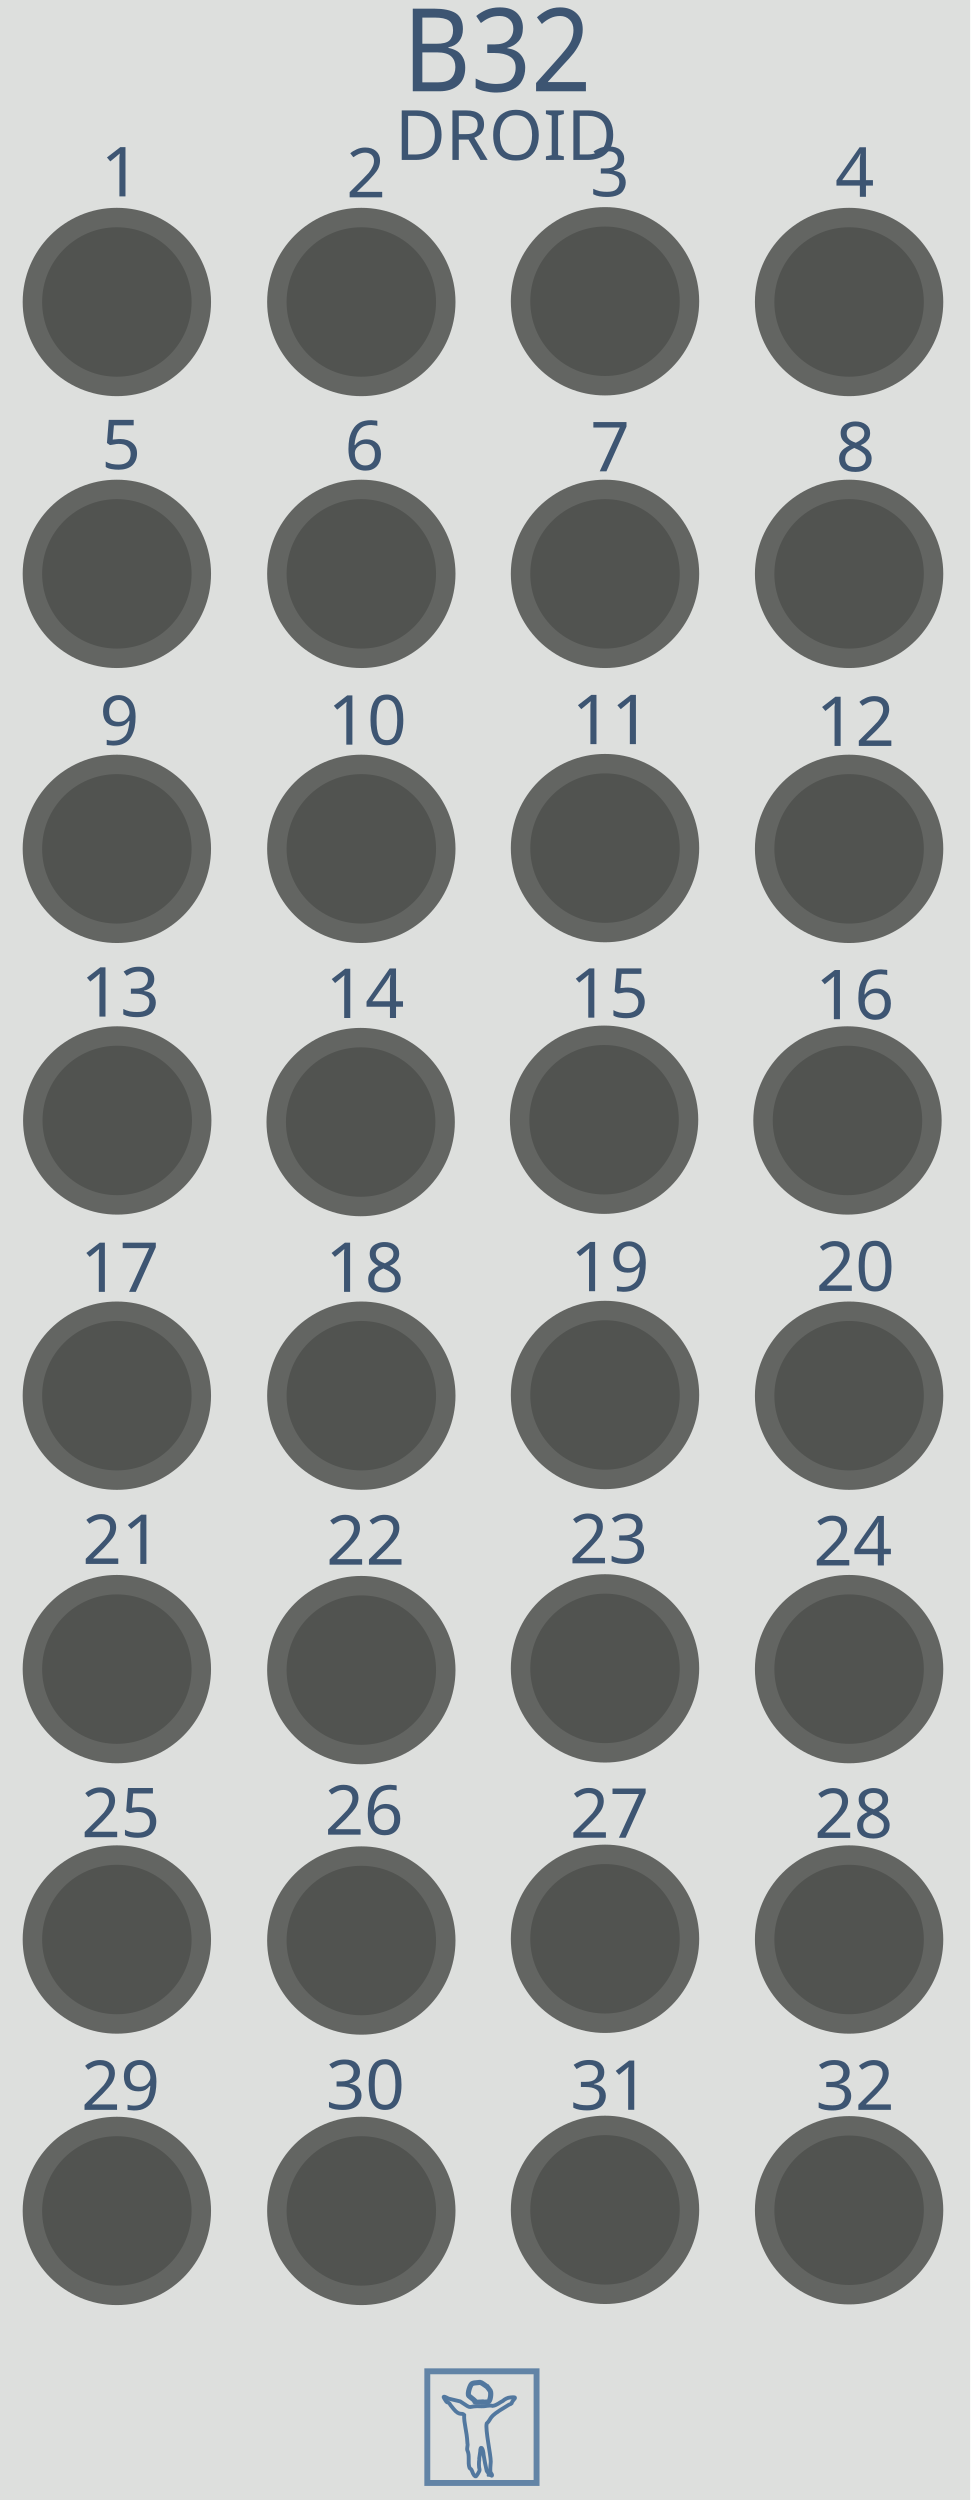
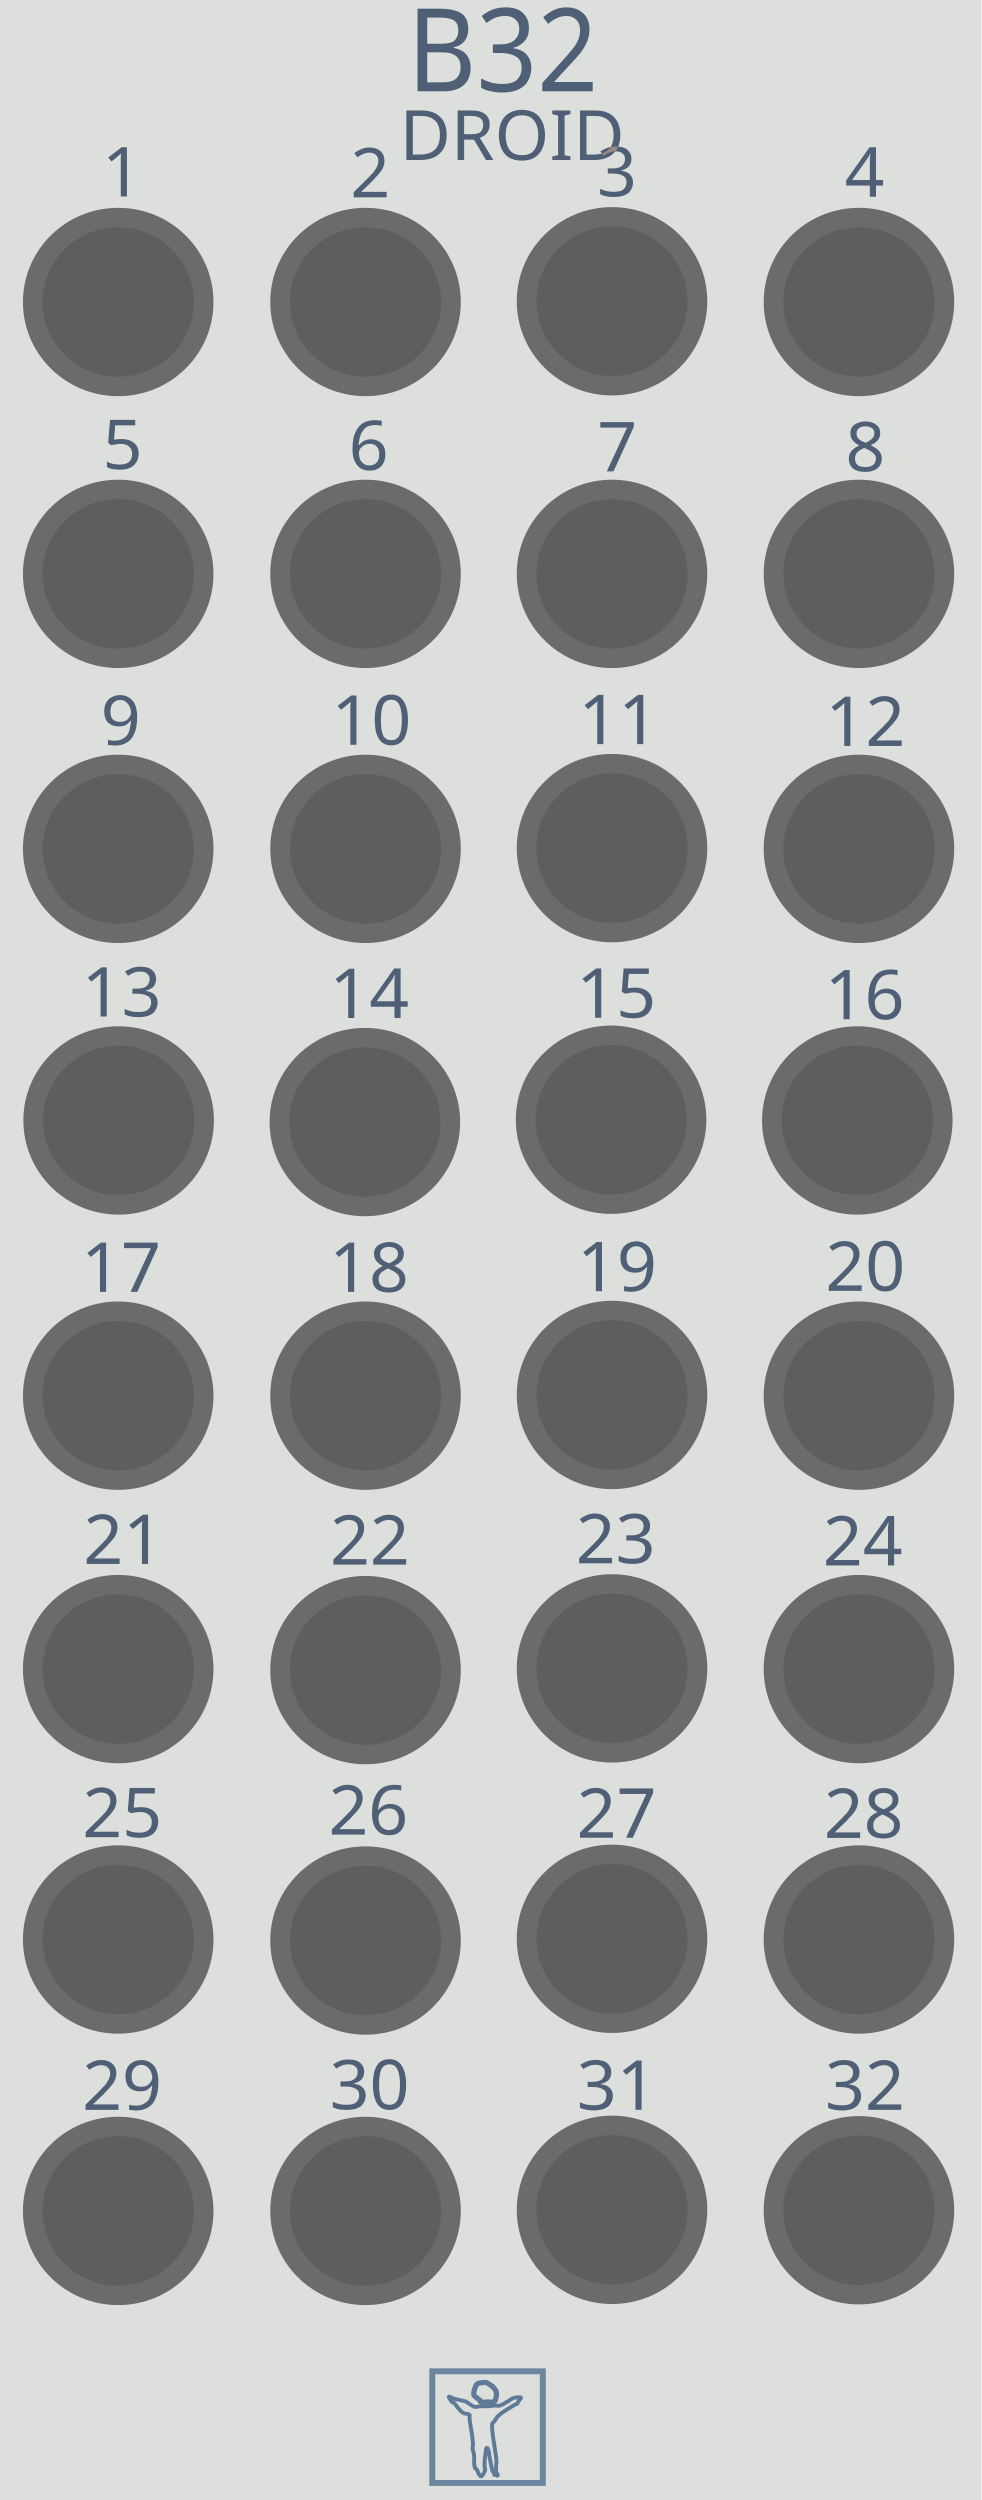
- <svg xmlns="http://www.w3.org/2000/svg" width="49.853mm" height="128.47mm" viewBox="0 0 49.853 128.47" version="1.1" id="svg8">
-   <defs id="defs2" />
-   <g id="layer2" style="display:inline;mix-blend-mode:exclusion" transform="translate(-60.07715,-35.13326)">
-     <g id="g3290" transform="translate(48.28731,-1.466989)">
-       <rect style="fill:#222022;fill-opacity:1;stroke:#333333;stroke-width:0;stroke-linecap:round;stroke-miterlimit:4;stroke-dasharray:none" id="rect833" width="49.853" height="128.47" x="11.79" y="-165.07" transform="scale(1,-1)" />
-       <circle style="fill:#aeacaf;fill-opacity:1;stroke:#9c9a9d;stroke-width:0.999;stroke-linecap:round;stroke-miterlimit:4;stroke-dasharray:none;stroke-opacity:1" id="path849" cx="17.795" cy="52.119" r="4.34" />
-       <circle style="fill:#aeacaf;fill-opacity:1;stroke:#9c9a9d;stroke-width:0.999;stroke-linecap:round;stroke-miterlimit:4;stroke-dasharray:none;stroke-opacity:1" id="path849-5" cx="30.357" cy="52.119" r="4.34" />
-       <circle style="fill:#aeacaf;fill-opacity:1;stroke:#9c9a9d;stroke-width:0.999;stroke-linecap:round;stroke-miterlimit:4;stroke-dasharray:none;stroke-opacity:1" id="path849-4" cx="42.88" cy="52.082" r="4.34" />
-       <circle style="fill:#aeacaf;fill-opacity:1;stroke:#9c9a9d;stroke-width:0.999;stroke-linecap:round;stroke-miterlimit:4;stroke-dasharray:none;stroke-opacity:1" id="path849-2" cx="55.423" cy="52.119" r="4.34" />
-       <circle style="fill:#aeacaf;fill-opacity:1;stroke:#9c9a9d;stroke-width:0.999;stroke-linecap:round;stroke-miterlimit:4;stroke-dasharray:none;stroke-opacity:1" id="path849-51" cx="17.795" cy="66.09" r="4.34" />
-       <circle style="fill:#aeacaf;fill-opacity:1;stroke:#9c9a9d;stroke-width:0.999;stroke-linecap:round;stroke-miterlimit:4;stroke-dasharray:none;stroke-opacity:1" id="path849-5-3" cx="30.357" cy="66.09" r="4.34" />
-       <circle style="fill:#aeacaf;fill-opacity:1;stroke:#9c9a9d;stroke-width:0.999;stroke-linecap:round;stroke-miterlimit:4;stroke-dasharray:none;stroke-opacity:1" id="path849-4-9" cx="42.88" cy="66.09" r="4.34" />
-       <circle style="fill:#aeacaf;fill-opacity:1;stroke:#9c9a9d;stroke-width:0.999;stroke-linecap:round;stroke-miterlimit:4;stroke-dasharray:none;stroke-opacity:1" id="path849-2-7" cx="55.423" cy="66.09" r="4.34" />
-       <circle style="fill:#aeacaf;fill-opacity:1;stroke:#9c9a9d;stroke-width:0.999;stroke-linecap:round;stroke-miterlimit:4;stroke-dasharray:none;stroke-opacity:1" id="path849-1" cx="17.795" cy="80.221" r="4.34" />
-       <circle style="fill:#aeacaf;fill-opacity:1;stroke:#9c9a9d;stroke-width:0.999;stroke-linecap:round;stroke-miterlimit:4;stroke-dasharray:none;stroke-opacity:1" id="path849-5-5" cx="30.357" cy="80.221" r="4.34" />
-       <circle style="fill:#aeacaf;fill-opacity:1;stroke:#9c9a9d;stroke-width:0.999;stroke-linecap:round;stroke-miterlimit:4;stroke-dasharray:none;stroke-opacity:1" id="path849-4-5" cx="42.88" cy="80.183" r="4.34" />
-       <circle style="fill:#aeacaf;fill-opacity:1;stroke:#9c9a9d;stroke-width:0.999;stroke-linecap:round;stroke-miterlimit:4;stroke-dasharray:none;stroke-opacity:1" id="path849-2-8" cx="55.423" cy="80.221" r="4.34" />
-       <circle style="fill:#aeacaf;fill-opacity:1;stroke:#9c9a9d;stroke-width:0.999;stroke-linecap:round;stroke-miterlimit:4;stroke-dasharray:none;stroke-opacity:1" id="path849-51-5" cx="17.815" cy="94.178" r="4.34" />
-       <circle style="fill:#aeacaf;fill-opacity:1;stroke:#9c9a9d;stroke-width:0.999;stroke-linecap:round;stroke-miterlimit:4;stroke-dasharray:none;stroke-opacity:1" id="path849-5-3-6" cx="30.324" cy="94.261" r="4.34" />
-       <circle style="fill:#aeacaf;fill-opacity:1;stroke:#9c9a9d;stroke-width:0.999;stroke-linecap:round;stroke-miterlimit:4;stroke-dasharray:none;stroke-opacity:1" id="path849-4-9-7" cx="42.832" cy="94.141" r="4.34" />
-       <circle style="fill:#aeacaf;fill-opacity:1;stroke:#9c9a9d;stroke-width:0.999;stroke-linecap:round;stroke-miterlimit:4;stroke-dasharray:none;stroke-opacity:1" id="path849-2-7-9" cx="55.34" cy="94.178" r="4.34" />
-       <circle style="fill:#aeacaf;fill-opacity:1;stroke:#9c9a9d;stroke-width:0.999;stroke-linecap:round;stroke-miterlimit:4;stroke-dasharray:none;stroke-opacity:1" id="path849-56" cx="17.795" cy="108.322" r="4.34" />
-       <circle style="fill:#aeacaf;fill-opacity:1;stroke:#9c9a9d;stroke-width:0.999;stroke-linecap:round;stroke-miterlimit:4;stroke-dasharray:none;stroke-opacity:1" id="path849-5-32" cx="30.357" cy="108.322" r="4.34" />
-       <circle style="fill:#aeacaf;fill-opacity:1;stroke:#9c9a9d;stroke-width:0.999;stroke-linecap:round;stroke-miterlimit:4;stroke-dasharray:none;stroke-opacity:1" id="path849-4-6" cx="42.88" cy="108.285" r="4.34" />
-       <circle style="fill:#aeacaf;fill-opacity:1;stroke:#9c9a9d;stroke-width:0.999;stroke-linecap:round;stroke-miterlimit:4;stroke-dasharray:none;stroke-opacity:1" id="path849-2-89" cx="55.423" cy="108.322" r="4.34" />
-       <circle style="fill:#aeacaf;fill-opacity:1;stroke:#9c9a9d;stroke-width:0.999;stroke-linecap:round;stroke-miterlimit:4;stroke-dasharray:none;stroke-opacity:1" id="path849-51-1" cx="17.795" cy="122.373" r="4.34" />
-       <circle style="fill:#aeacaf;fill-opacity:1;stroke:#9c9a9d;stroke-width:0.999;stroke-linecap:round;stroke-miterlimit:4;stroke-dasharray:none;stroke-opacity:1" id="path849-5-3-4" cx="30.357" cy="122.424" r="4.34" />
-       <circle style="fill:#aeacaf;fill-opacity:1;stroke:#9c9a9d;stroke-width:0.999;stroke-linecap:round;stroke-miterlimit:4;stroke-dasharray:none;stroke-opacity:1" id="path849-4-9-8" cx="42.88" cy="122.335" r="4.34" />
-       <circle style="fill:#aeacaf;fill-opacity:1;stroke:#9c9a9d;stroke-width:0.999;stroke-linecap:round;stroke-miterlimit:4;stroke-dasharray:none;stroke-opacity:1" id="path849-2-7-8" cx="55.423" cy="122.373" r="4.34" />
-       <circle style="fill:#aeacaf;fill-opacity:1;stroke:#9c9a9d;stroke-width:0.999;stroke-linecap:round;stroke-miterlimit:4;stroke-dasharray:none;stroke-opacity:1" id="path849-1-7" cx="17.795" cy="136.268" r="4.34" />
-       <circle style="fill:#aeacaf;fill-opacity:1;stroke:#9c9a9d;stroke-width:0.999;stroke-linecap:round;stroke-miterlimit:4;stroke-dasharray:none;stroke-opacity:1" id="path849-5-5-1" cx="30.357" cy="136.32" r="4.34" />
-       <circle style="fill:#aeacaf;fill-opacity:1;stroke:#9c9a9d;stroke-width:0.999;stroke-linecap:round;stroke-miterlimit:4;stroke-dasharray:none;stroke-opacity:1" id="path849-4-5-9" cx="42.88" cy="136.231" r="4.34" />
-       <circle style="fill:#aeacaf;fill-opacity:1;stroke:#9c9a9d;stroke-width:0.999;stroke-linecap:round;stroke-miterlimit:4;stroke-dasharray:none;stroke-opacity:1" id="path849-2-8-3" cx="55.423" cy="136.268" r="4.34" />
-       <circle style="fill:#aeacaf;fill-opacity:1;stroke:#9c9a9d;stroke-width:0.999;stroke-linecap:round;stroke-miterlimit:4;stroke-dasharray:none;stroke-opacity:1" id="path849-51-5-1" cx="17.795" cy="150.215" r="4.34" />
-       <circle style="fill:#aeacaf;fill-opacity:1;stroke:#9c9a9d;stroke-width:0.999;stroke-linecap:round;stroke-miterlimit:4;stroke-dasharray:none;stroke-opacity:1" id="path849-5-3-6-1" cx="30.357" cy="150.215" r="4.34" />
-       <circle style="fill:#aeacaf;fill-opacity:1;stroke:#9c9a9d;stroke-width:0.999;stroke-linecap:round;stroke-miterlimit:4;stroke-dasharray:none;stroke-opacity:1" id="path849-4-9-7-4" cx="42.88" cy="150.16" r="4.34" />
-       <circle style="fill:#aeacaf;fill-opacity:1;stroke:#9c9a9d;stroke-width:0.999;stroke-linecap:round;stroke-miterlimit:4;stroke-dasharray:none;stroke-opacity:1" id="path849-2-7-9-9" cx="55.423" cy="150.181" r="4.34" />
-       <text xml:space="preserve" style="font-style:normal;font-variant:normal;font-weight:normal;font-stretch:normal;font-size:5.672px;line-height:1.25;font-family:sans-serif;-inkscape-font-specification:'sans-serif, Normal';font-variant-ligatures:normal;font-variant-caps:normal;font-variant-numeric:normal;font-variant-east-asian:normal;fill:#c2aa8d;fill-opacity:1;stroke:none;stroke-width:0.106" x="34.081" y="39.352" id="text1337" transform="scale(0.953013,1.049304)">
-         <tspan id="tspan1335" x="34.081" y="39.352" style="font-style:normal;font-variant:normal;font-weight:normal;font-stretch:normal;font-size:5.672px;font-family:'Realtime DEMO';-inkscape-font-specification:'Realtime DEMO';font-variant-ligatures:normal;font-variant-caps:normal;font-variant-numeric:normal;font-variant-east-asian:normal;fill:#c2aa8d;fill-opacity:1;stroke-width:0.106">B32</tspan>
+ <svg xmlns="http://www.w3.org/2000/svg" width="112.175mm" height="285.75mm" viewBox="0 0 112.175 285.75" version="1.1" id="svg7768">
+   <defs id="defs7762" />
+   <g id="layer1" transform="translate(-46.1104,-7.36041)">
+     <g id="g7760" transform="matrix(2.250095,0,0,2.224256,178.5644,-39.99891)" style="display:inline;mix-blend-mode:exclusion">
+       <rect style="display:inline;mix-blend-mode:exclusion;fill:#222022;fill-opacity:1;stroke:#333333;stroke-width:0;stroke-linecap:round;stroke-miterlimit:4;stroke-dasharray:none" id="rect833" width="49.853" height="128.47" x="-58.866" y="-149.762" transform="scale(1,-1)" />
+       <circle style="display:inline;mix-blend-mode:exclusion;fill:#aeacaf;fill-opacity:1;stroke:#9c9a9d;stroke-width:0.999;stroke-linecap:round;stroke-miterlimit:4;stroke-dasharray:none;stroke-opacity:1" id="path849" cx="-52.861" cy="36.811" r="4.34" />
+       <circle style="display:inline;mix-blend-mode:exclusion;fill:#aeacaf;fill-opacity:1;stroke:#9c9a9d;stroke-width:0.999;stroke-linecap:round;stroke-miterlimit:4;stroke-dasharray:none;stroke-opacity:1" id="path849-5" cx="-40.298" cy="36.811" r="4.34" />
+       <circle style="display:inline;mix-blend-mode:exclusion;fill:#aeacaf;fill-opacity:1;stroke:#9c9a9d;stroke-width:0.999;stroke-linecap:round;stroke-miterlimit:4;stroke-dasharray:none;stroke-opacity:1" id="path849-4" cx="-27.776" cy="36.774" r="4.34" />
+       <circle style="display:inline;mix-blend-mode:exclusion;fill:#aeacaf;fill-opacity:1;stroke:#9c9a9d;stroke-width:0.999;stroke-linecap:round;stroke-miterlimit:4;stroke-dasharray:none;stroke-opacity:1" id="path849-2" cx="-15.233" cy="36.811" r="4.34" />
+       <circle style="display:inline;mix-blend-mode:exclusion;fill:#aeacaf;fill-opacity:1;stroke:#9c9a9d;stroke-width:0.999;stroke-linecap:round;stroke-miterlimit:4;stroke-dasharray:none;stroke-opacity:1" id="path849-51" cx="-52.861" cy="50.782" r="4.34" />
+       <circle style="display:inline;mix-blend-mode:exclusion;fill:#aeacaf;fill-opacity:1;stroke:#9c9a9d;stroke-width:0.999;stroke-linecap:round;stroke-miterlimit:4;stroke-dasharray:none;stroke-opacity:1" id="path849-5-3" cx="-40.298" cy="50.782" r="4.34" />
+       <circle style="display:inline;mix-blend-mode:exclusion;fill:#aeacaf;fill-opacity:1;stroke:#9c9a9d;stroke-width:0.999;stroke-linecap:round;stroke-miterlimit:4;stroke-dasharray:none;stroke-opacity:1" id="path849-4-9" cx="-27.776" cy="50.782" r="4.34" />
+       <circle style="display:inline;mix-blend-mode:exclusion;fill:#aeacaf;fill-opacity:1;stroke:#9c9a9d;stroke-width:0.999;stroke-linecap:round;stroke-miterlimit:4;stroke-dasharray:none;stroke-opacity:1" id="path849-2-7" cx="-15.233" cy="50.782" r="4.34" />
+       <circle style="display:inline;mix-blend-mode:exclusion;fill:#aeacaf;fill-opacity:1;stroke:#9c9a9d;stroke-width:0.999;stroke-linecap:round;stroke-miterlimit:4;stroke-dasharray:none;stroke-opacity:1" id="path849-1" cx="-52.861" cy="64.913" r="4.34" />
+       <circle style="display:inline;mix-blend-mode:exclusion;fill:#aeacaf;fill-opacity:1;stroke:#9c9a9d;stroke-width:0.999;stroke-linecap:round;stroke-miterlimit:4;stroke-dasharray:none;stroke-opacity:1" id="path849-5-5" cx="-40.298" cy="64.913" r="4.34" />
+       <circle style="display:inline;mix-blend-mode:exclusion;fill:#aeacaf;fill-opacity:1;stroke:#9c9a9d;stroke-width:0.999;stroke-linecap:round;stroke-miterlimit:4;stroke-dasharray:none;stroke-opacity:1" id="path849-4-5" cx="-27.776" cy="64.875" r="4.34" />
+       <circle style="display:inline;mix-blend-mode:exclusion;fill:#aeacaf;fill-opacity:1;stroke:#9c9a9d;stroke-width:0.999;stroke-linecap:round;stroke-miterlimit:4;stroke-dasharray:none;stroke-opacity:1" id="path849-2-8" cx="-15.233" cy="64.913" r="4.34" />
+       <circle style="display:inline;mix-blend-mode:exclusion;fill:#aeacaf;fill-opacity:1;stroke:#9c9a9d;stroke-width:0.999;stroke-linecap:round;stroke-miterlimit:4;stroke-dasharray:none;stroke-opacity:1" id="path849-51-5" cx="-52.84" cy="78.87" r="4.34" />
+       <circle style="display:inline;mix-blend-mode:exclusion;fill:#aeacaf;fill-opacity:1;stroke:#9c9a9d;stroke-width:0.999;stroke-linecap:round;stroke-miterlimit:4;stroke-dasharray:none;stroke-opacity:1" id="path849-5-3-6" cx="-40.332" cy="78.953" r="4.34" />
+       <circle style="display:inline;mix-blend-mode:exclusion;fill:#aeacaf;fill-opacity:1;stroke:#9c9a9d;stroke-width:0.999;stroke-linecap:round;stroke-miterlimit:4;stroke-dasharray:none;stroke-opacity:1" id="path849-4-9-7" cx="-27.824" cy="78.833" r="4.34" />
+       <circle style="display:inline;mix-blend-mode:exclusion;fill:#aeacaf;fill-opacity:1;stroke:#9c9a9d;stroke-width:0.999;stroke-linecap:round;stroke-miterlimit:4;stroke-dasharray:none;stroke-opacity:1" id="path849-2-7-9" cx="-15.316" cy="78.87" r="4.34" />
+       <circle style="display:inline;mix-blend-mode:exclusion;fill:#aeacaf;fill-opacity:1;stroke:#9c9a9d;stroke-width:0.999;stroke-linecap:round;stroke-miterlimit:4;stroke-dasharray:none;stroke-opacity:1" id="path849-56" cx="-52.861" cy="93.014" r="4.34" />
+       <circle style="display:inline;mix-blend-mode:exclusion;fill:#aeacaf;fill-opacity:1;stroke:#9c9a9d;stroke-width:0.999;stroke-linecap:round;stroke-miterlimit:4;stroke-dasharray:none;stroke-opacity:1" id="path849-5-32" cx="-40.298" cy="93.014" r="4.34" />
+       <circle style="display:inline;mix-blend-mode:exclusion;fill:#aeacaf;fill-opacity:1;stroke:#9c9a9d;stroke-width:0.999;stroke-linecap:round;stroke-miterlimit:4;stroke-dasharray:none;stroke-opacity:1" id="path849-4-6" cx="-27.776" cy="92.976" r="4.34" />
+       <circle style="display:inline;mix-blend-mode:exclusion;fill:#aeacaf;fill-opacity:1;stroke:#9c9a9d;stroke-width:0.999;stroke-linecap:round;stroke-miterlimit:4;stroke-dasharray:none;stroke-opacity:1" id="path849-2-89" cx="-15.233" cy="93.014" r="4.34" />
+       <circle style="display:inline;mix-blend-mode:exclusion;fill:#aeacaf;fill-opacity:1;stroke:#9c9a9d;stroke-width:0.999;stroke-linecap:round;stroke-miterlimit:4;stroke-dasharray:none;stroke-opacity:1" id="path849-51-1" cx="-52.861" cy="107.064" r="4.34" />
+       <circle style="display:inline;mix-blend-mode:exclusion;fill:#aeacaf;fill-opacity:1;stroke:#9c9a9d;stroke-width:0.999;stroke-linecap:round;stroke-miterlimit:4;stroke-dasharray:none;stroke-opacity:1" id="path849-5-3-4" cx="-40.298" cy="107.116" r="4.34" />
+       <circle style="display:inline;mix-blend-mode:exclusion;fill:#aeacaf;fill-opacity:1;stroke:#9c9a9d;stroke-width:0.999;stroke-linecap:round;stroke-miterlimit:4;stroke-dasharray:none;stroke-opacity:1" id="path849-4-9-8" cx="-27.776" cy="107.027" r="4.34" />
+       <circle style="display:inline;mix-blend-mode:exclusion;fill:#aeacaf;fill-opacity:1;stroke:#9c9a9d;stroke-width:0.999;stroke-linecap:round;stroke-miterlimit:4;stroke-dasharray:none;stroke-opacity:1" id="path849-2-7-8" cx="-15.233" cy="107.064" r="4.34" />
+       <circle style="display:inline;mix-blend-mode:exclusion;fill:#aeacaf;fill-opacity:1;stroke:#9c9a9d;stroke-width:0.999;stroke-linecap:round;stroke-miterlimit:4;stroke-dasharray:none;stroke-opacity:1" id="path849-1-7" cx="-52.861" cy="120.96" r="4.34" />
+       <circle style="display:inline;mix-blend-mode:exclusion;fill:#aeacaf;fill-opacity:1;stroke:#9c9a9d;stroke-width:0.999;stroke-linecap:round;stroke-miterlimit:4;stroke-dasharray:none;stroke-opacity:1" id="path849-5-5-1" cx="-40.298" cy="121.012" r="4.34" />
+       <circle style="display:inline;mix-blend-mode:exclusion;fill:#aeacaf;fill-opacity:1;stroke:#9c9a9d;stroke-width:0.999;stroke-linecap:round;stroke-miterlimit:4;stroke-dasharray:none;stroke-opacity:1" id="path849-4-5-9" cx="-27.776" cy="120.923" r="4.34" />
+       <circle style="display:inline;mix-blend-mode:exclusion;fill:#aeacaf;fill-opacity:1;stroke:#9c9a9d;stroke-width:0.999;stroke-linecap:round;stroke-miterlimit:4;stroke-dasharray:none;stroke-opacity:1" id="path849-2-8-3" cx="-15.233" cy="120.96" r="4.34" />
+       <circle style="display:inline;mix-blend-mode:exclusion;fill:#aeacaf;fill-opacity:1;stroke:#9c9a9d;stroke-width:0.999;stroke-linecap:round;stroke-miterlimit:4;stroke-dasharray:none;stroke-opacity:1" id="path849-51-5-1" cx="-52.861" cy="134.907" r="4.34" />
+       <circle style="display:inline;mix-blend-mode:exclusion;fill:#aeacaf;fill-opacity:1;stroke:#9c9a9d;stroke-width:0.999;stroke-linecap:round;stroke-miterlimit:4;stroke-dasharray:none;stroke-opacity:1" id="path849-5-3-6-1" cx="-40.298" cy="134.907" r="4.34" />
+       <circle style="display:inline;mix-blend-mode:exclusion;fill:#aeacaf;fill-opacity:1;stroke:#9c9a9d;stroke-width:0.999;stroke-linecap:round;stroke-miterlimit:4;stroke-dasharray:none;stroke-opacity:1" id="path849-4-9-7-4" cx="-27.776" cy="134.852" r="4.34" />
+       <circle style="display:inline;mix-blend-mode:exclusion;fill:#aeacaf;fill-opacity:1;stroke:#9c9a9d;stroke-width:0.999;stroke-linecap:round;stroke-miterlimit:4;stroke-dasharray:none;stroke-opacity:1" id="path849-2-7-9-9" cx="-15.233" cy="134.872" r="4.34" />
+       <text xml:space="preserve" style="font-style:normal;font-variant:normal;font-weight:normal;font-stretch:normal;font-size:5.672px;line-height:1.25;font-family:sans-serif;-inkscape-font-specification:'sans-serif, Normal';font-variant-ligatures:normal;font-variant-caps:normal;font-variant-numeric:normal;font-variant-east-asian:normal;display:inline;mix-blend-mode:exclusion;fill:#c2aa8d;fill-opacity:1;stroke:none;stroke-width:0.106" x="-40.058" y="24.764" id="text1337" transform="scale(0.953013,1.049304)">
+         <tspan id="tspan1335" x="-40.058" y="24.764" style="font-style:normal;font-variant:normal;font-weight:normal;font-stretch:normal;font-size:5.672px;font-family:'Realtime DEMO';-inkscape-font-specification:'Realtime DEMO';font-variant-ligatures:normal;font-variant-caps:normal;font-variant-numeric:normal;font-variant-east-asian:normal;fill:#c2aa8d;fill-opacity:1;stroke-width:0.106">B32</tspan>
      </text>
-       <text xml:space="preserve" style="font-size:3.568px;line-height:1.25;font-family:'Realtime DEMO';-inkscape-font-specification:'Realtime DEMO';stroke-width:0.178" x="32.089" y="44.824" id="text880">
-         <tspan id="tspan878" x="32.089" y="44.824" style="font-size:3.568px;fill:#c2aa8d;stroke-width:0.178">DROID</tspan>
+       <text xml:space="preserve" style="font-size:3.568px;line-height:1.25;font-family:'Realtime DEMO';-inkscape-font-specification:'Realtime DEMO';display:inline;mix-blend-mode:exclusion;stroke-width:0.178" x="-38.567" y="29.515" id="text880">
+         <tspan id="tspan878" x="-38.567" y="29.515" style="font-size:3.568px;fill:#c2aa8d;stroke-width:0.178">DROID</tspan>
      </text>
-       <rect style="opacity:0.88;fill:none;fill-opacity:1;stroke:#ad8760;stroke-width:0.304;stroke-linecap:round;stroke-miterlimit:4;stroke-dasharray:none;stroke-opacity:1" id="rect996" width="5.615" height="5.74" x="33.748" y="158.456" />
-       <text xml:space="preserve" style="font-size:3.541px;line-height:1.25;font-family:'Realtime DEMO';-inkscape-font-specification:'Realtime DEMO';stroke-width:0.089" x="16.972" y="46.693" id="text1042">
-         <tspan id="tspan1040" x="16.972" y="46.693" style="fill:#c2aa8d;stroke-width:0.089">1</tspan>
+       <rect style="display:inline;opacity:0.88;mix-blend-mode:exclusion;fill:none;fill-opacity:1;stroke:#ad8760;stroke-width:0.304;stroke-linecap:round;stroke-miterlimit:4;stroke-dasharray:none;stroke-opacity:1" id="rect996-9" width="5.615" height="5.74" x="-36.908" y="143.148" />
+       <text xml:space="preserve" style="font-size:3.541px;line-height:1.25;font-family:'Realtime DEMO';-inkscape-font-specification:'Realtime DEMO';display:inline;mix-blend-mode:exclusion;stroke-width:0.089" x="-53.684" y="31.385" id="text1042">
+         <tspan id="tspan1040" x="-53.684" y="31.385" style="fill:#c2aa8d;stroke-width:0.089">1</tspan>
      </text>
-       <text xml:space="preserve" style="font-size:3.541px;line-height:1.25;font-family:'Realtime DEMO';-inkscape-font-specification:'Realtime DEMO';stroke-width:0.089" x="29.584" y="46.742" id="text1042-7">
-         <tspan id="tspan1040-8" x="29.584" y="46.742" style="fill:#c2aa8d;stroke-width:0.089">2</tspan>
+       <text xml:space="preserve" style="font-size:3.541px;line-height:1.25;font-family:'Realtime DEMO';-inkscape-font-specification:'Realtime DEMO';display:inline;mix-blend-mode:exclusion;stroke-width:0.089" x="-41.072" y="31.434" id="text1042-7">
+         <tspan id="tspan1040-8" x="-41.072" y="31.434" style="fill:#c2aa8d;stroke-width:0.089">2</tspan>
      </text>
-       <text xml:space="preserve" style="font-size:3.541px;line-height:1.25;font-family:'Realtime DEMO';-inkscape-font-specification:'Realtime DEMO';stroke-width:0.089" x="42.116" y="46.69" id="text1042-7-1">
-         <tspan id="tspan1040-8-5" x="42.116" y="46.69" style="fill:#c2aa8d;stroke-width:0.089">3</tspan>
+       <text xml:space="preserve" style="font-size:3.541px;line-height:1.25;font-family:'Realtime DEMO';-inkscape-font-specification:'Realtime DEMO';display:inline;mix-blend-mode:exclusion;stroke-width:0.089" x="-28.54" y="31.382" id="text1042-7-1">
+         <tspan id="tspan1040-8-5" x="-28.54" y="31.382" style="fill:#c2aa8d;stroke-width:0.089">3</tspan>
      </text>
-       <text xml:space="preserve" style="font-size:3.541px;line-height:1.25;font-family:'Realtime DEMO';-inkscape-font-specification:'Realtime DEMO';stroke-width:0.089" x="54.697" y="46.713" id="text1042-7-1-7">
-         <tspan id="tspan1040-8-5-4" x="54.697" y="46.713" style="fill:#c2aa8d;stroke-width:0.089">4</tspan>
+       <text xml:space="preserve" style="font-size:3.541px;line-height:1.25;font-family:'Realtime DEMO';-inkscape-font-specification:'Realtime DEMO';display:inline;mix-blend-mode:exclusion;stroke-width:0.089" x="-15.959" y="31.405" id="text1042-7-1-7">
+         <tspan id="tspan1040-8-5-4" x="-15.959" y="31.405" style="fill:#c2aa8d;stroke-width:0.089">4</tspan>
      </text>
-       <text xml:space="preserve" style="font-size:3.541px;line-height:1.25;font-family:'Realtime DEMO';-inkscape-font-specification:'Realtime DEMO';stroke-width:0.089" x="42.126" y="60.822" id="text1042-1">
-         <tspan id="tspan1040-52" x="42.126" y="60.822" style="fill:#c2aa8d;stroke-width:0.089">7</tspan>
+       <text xml:space="preserve" style="font-size:3.541px;line-height:1.25;font-family:'Realtime DEMO';-inkscape-font-specification:'Realtime DEMO';display:inline;mix-blend-mode:exclusion;stroke-width:0.089" x="-28.529" y="45.514" id="text1042-1">
+         <tspan id="tspan1040-52" x="-28.529" y="45.514" style="fill:#c2aa8d;stroke-width:0.089">7</tspan>
      </text>
-       <text xml:space="preserve" style="font-size:3.541px;line-height:1.25;font-family:'Realtime DEMO';-inkscape-font-specification:'Realtime DEMO';stroke-width:0.089" x="29.508" y="60.752" id="text1042-11">
-         <tspan id="tspan1040-0" x="29.508" y="60.752" style="fill:#c2aa8d;stroke-width:0.089">6</tspan>
+       <text xml:space="preserve" style="font-size:3.541px;line-height:1.25;font-family:'Realtime DEMO';-inkscape-font-specification:'Realtime DEMO';display:inline;mix-blend-mode:exclusion;stroke-width:0.089" x="-41.148" y="45.444" id="text1042-11">
+         <tspan id="tspan1040-0" x="-41.148" y="45.444" style="fill:#c2aa8d;stroke-width:0.089">6</tspan>
      </text>
-       <text xml:space="preserve" style="font-size:3.541px;line-height:1.25;font-family:'Realtime DEMO';-inkscape-font-specification:'Realtime DEMO';stroke-width:0.089" x="17.002" y="60.708" id="text1042-18">
-         <tspan id="tspan1040-76" x="17.002" y="60.708" style="fill:#c2aa8d;stroke-width:0.089">5</tspan>
+       <text xml:space="preserve" style="font-size:3.541px;line-height:1.25;font-family:'Realtime DEMO';-inkscape-font-specification:'Realtime DEMO';display:inline;mix-blend-mode:exclusion;stroke-width:0.089" x="-53.654" y="45.4" id="text1042-18">
+         <tspan id="tspan1040-76" x="-53.654" y="45.4" style="fill:#c2aa8d;stroke-width:0.089">5</tspan>
      </text>
-       <text xml:space="preserve" style="font-size:3.541px;line-height:1.25;font-family:'Realtime DEMO';-inkscape-font-specification:'Realtime DEMO';stroke-width:0.089" x="54.738" y="60.82" id="text1042-22-6">
-         <tspan id="tspan1040-7-4" x="54.738" y="60.82" style="fill:#c2aa8d;stroke-width:0.089">8</tspan>
+       <text xml:space="preserve" style="font-size:3.541px;line-height:1.25;font-family:'Realtime DEMO';-inkscape-font-specification:'Realtime DEMO';display:inline;mix-blend-mode:exclusion;stroke-width:0.089" x="-15.918" y="45.512" id="text1042-22-6">
+         <tspan id="tspan1040-7-4" x="-15.918" y="45.512" style="fill:#c2aa8d;stroke-width:0.089">8</tspan>
      </text>
-       <text xml:space="preserve" style="font-size:3.541px;line-height:1.25;font-family:'Realtime DEMO';-inkscape-font-specification:'Realtime DEMO';stroke-width:0.089" x="16.914" y="74.881" id="text1042-22-7">
-         <tspan id="tspan1040-7-2" x="16.914" y="74.881" style="fill:#c2aa8d;stroke-width:0.089">9</tspan>
+       <text xml:space="preserve" style="font-size:3.541px;line-height:1.25;font-family:'Realtime DEMO';-inkscape-font-specification:'Realtime DEMO';display:inline;mix-blend-mode:exclusion;stroke-width:0.089" x="-53.742" y="59.573" id="text1042-22-7">
+         <tspan id="tspan1040-7-2" x="-53.742" y="59.573" style="fill:#c2aa8d;stroke-width:0.089">9</tspan>
      </text>
-       <text xml:space="preserve" style="font-size:3.541px;line-height:1.25;font-family:'Realtime DEMO';-inkscape-font-specification:'Realtime DEMO';stroke-width:0.089" x="28.631" y="74.869" id="text1042-22-3">
-         <tspan id="tspan1040-7-0" x="28.631" y="74.869" style="fill:#c2aa8d;stroke-width:0.089">10</tspan>
+       <text xml:space="preserve" style="font-size:3.541px;line-height:1.25;font-family:'Realtime DEMO';-inkscape-font-specification:'Realtime DEMO';display:inline;mix-blend-mode:exclusion;stroke-width:0.089" x="-42.025" y="59.561" id="text1042-22-3">
+         <tspan id="tspan1040-7-0" x="-42.025" y="59.561" style="fill:#c2aa8d;stroke-width:0.089">10</tspan>
      </text>
-       <text xml:space="preserve" style="font-size:3.541px;line-height:1.25;font-family:'Realtime DEMO';-inkscape-font-specification:'Realtime DEMO';stroke-width:0.089" x="41.175" y="74.841" id="text1042-22-4">
-         <tspan id="tspan1040-7-5" x="41.175" y="74.841" style="fill:#c2aa8d;stroke-width:0.089">11</tspan>
+       <text xml:space="preserve" style="font-size:3.541px;line-height:1.25;font-family:'Realtime DEMO';-inkscape-font-specification:'Realtime DEMO';display:inline;mix-blend-mode:exclusion;stroke-width:0.089" x="-29.481" y="59.533" id="text1042-22-4">
+         <tspan id="tspan1040-7-5" x="-29.481" y="59.533" style="fill:#c2aa8d;stroke-width:0.089">11</tspan>
      </text>
-       <text xml:space="preserve" style="font-size:3.541px;line-height:1.25;font-family:'Realtime DEMO';-inkscape-font-specification:'Realtime DEMO';stroke-width:0.089" x="53.722" y="74.933" id="text1042-22-39">
-         <tspan id="tspan1040-7-7" x="53.722" y="74.933" style="fill:#c2aa8d;stroke-width:0.089">12</tspan>
+       <text xml:space="preserve" style="font-size:3.541px;line-height:1.25;font-family:'Realtime DEMO';-inkscape-font-specification:'Realtime DEMO';display:inline;mix-blend-mode:exclusion;stroke-width:0.089" x="-16.934" y="59.625" id="text1042-22-39">
+         <tspan id="tspan1040-7-7" x="-16.934" y="59.625" style="fill:#c2aa8d;stroke-width:0.089">12</tspan>
      </text>
-       <text xml:space="preserve" style="font-size:3.541px;line-height:1.25;font-family:'Realtime DEMO';-inkscape-font-specification:'Realtime DEMO';stroke-width:0.089" x="15.947" y="88.838" id="text1042-22-1">
-         <tspan id="tspan1040-7-8" x="15.947" y="88.838" style="fill:#c2aa8d;stroke-width:0.089">13</tspan>
+       <text xml:space="preserve" style="font-size:3.541px;line-height:1.25;font-family:'Realtime DEMO';-inkscape-font-specification:'Realtime DEMO';display:inline;mix-blend-mode:exclusion;stroke-width:0.089" x="-54.709" y="73.53" id="text1042-22-1">
+         <tspan id="tspan1040-7-8" x="-54.709" y="73.53" style="fill:#c2aa8d;stroke-width:0.089">13</tspan>
      </text>
-       <text xml:space="preserve" style="font-size:3.541px;line-height:1.25;font-family:'Realtime DEMO';-inkscape-font-specification:'Realtime DEMO';stroke-width:0.089" x="28.522" y="88.915" id="text1042-22-79">
-         <tspan id="tspan1040-7-41" x="28.522" y="88.915" style="fill:#c2aa8d;stroke-width:0.089">14</tspan>
+       <text xml:space="preserve" style="font-size:3.541px;line-height:1.25;font-family:'Realtime DEMO';-inkscape-font-specification:'Realtime DEMO';display:inline;mix-blend-mode:exclusion;stroke-width:0.089" x="-42.134" y="73.606" id="text1042-22-79">
+         <tspan id="tspan1040-7-41" x="-42.134" y="73.606" style="fill:#c2aa8d;stroke-width:0.089">14</tspan>
      </text>
-       <text xml:space="preserve" style="font-size:3.541px;line-height:1.25;font-family:'Realtime DEMO';-inkscape-font-specification:'Realtime DEMO';stroke-width:0.089" x="41.068" y="88.896" id="text1042-22-5">
-         <tspan id="tspan1040-7-9" x="41.068" y="88.896" style="fill:#c2aa8d;stroke-width:0.089">15</tspan>
+       <text xml:space="preserve" style="font-size:3.541px;line-height:1.25;font-family:'Realtime DEMO';-inkscape-font-specification:'Realtime DEMO';display:inline;mix-blend-mode:exclusion;stroke-width:0.089" x="-29.588" y="73.588" id="text1042-22-5">
+         <tspan id="tspan1040-7-9" x="-29.588" y="73.588" style="fill:#c2aa8d;stroke-width:0.089">15</tspan>
      </text>
-       <text xml:space="preserve" style="font-size:3.541px;line-height:1.25;font-family:'Realtime DEMO';-inkscape-font-specification:'Realtime DEMO';stroke-width:0.089" x="53.687" y="88.978" id="text1042-22-56">
-         <tspan id="tspan1040-7-3" x="53.687" y="88.978" style="fill:#c2aa8d;stroke-width:0.089">16</tspan>
+       <text xml:space="preserve" style="font-size:3.541px;line-height:1.25;font-family:'Realtime DEMO';-inkscape-font-specification:'Realtime DEMO';display:inline;mix-blend-mode:exclusion;stroke-width:0.089" x="-16.968" y="73.67" id="text1042-22-56">
+         <tspan id="tspan1040-7-3" x="-16.968" y="73.67" style="fill:#c2aa8d;stroke-width:0.089">16</tspan>
      </text>
-       <text xml:space="preserve" style="font-size:3.541px;line-height:1.25;font-family:'Realtime DEMO';-inkscape-font-specification:'Realtime DEMO';stroke-width:0.089" x="15.915" y="102.988" id="text1042-22-8">
-         <tspan id="tspan1040-7-71" x="15.915" y="102.988" style="fill:#c2aa8d;stroke-width:0.089">17</tspan>
+       <text xml:space="preserve" style="font-size:3.541px;line-height:1.25;font-family:'Realtime DEMO';-inkscape-font-specification:'Realtime DEMO';display:inline;mix-blend-mode:exclusion;stroke-width:0.089" x="-54.741" y="87.68" id="text1042-22-8">
+         <tspan id="tspan1040-7-71" x="-54.741" y="87.68" style="fill:#c2aa8d;stroke-width:0.089">17</tspan>
      </text>
-       <text xml:space="preserve" style="font-size:3.541px;line-height:1.25;font-family:'Realtime DEMO';-inkscape-font-specification:'Realtime DEMO';stroke-width:0.089" x="28.514" y="102.989" id="text1042-22-8-9">
-         <tspan id="tspan1040-7-71-0" x="28.514" y="102.989" style="fill:#c2aa8d;stroke-width:0.089">18</tspan>
+       <text xml:space="preserve" style="font-size:3.541px;line-height:1.25;font-family:'Realtime DEMO';-inkscape-font-specification:'Realtime DEMO';display:inline;mix-blend-mode:exclusion;stroke-width:0.089" x="-42.142" y="87.681" id="text1042-22-8-9">
+         <tspan id="tspan1040-7-71-0" x="-42.142" y="87.681" style="fill:#c2aa8d;stroke-width:0.089">18</tspan>
      </text>
-       <text xml:space="preserve" style="font-size:3.541px;line-height:1.25;font-family:'Realtime DEMO';-inkscape-font-specification:'Realtime DEMO';stroke-width:0.089" x="41.105" y="102.953" id="text1042-22-8-9-5">
-         <tspan id="tspan1040-7-71-0-0" x="41.105" y="102.953" style="fill:#c2aa8d;stroke-width:0.089">19</tspan>
+       <text xml:space="preserve" style="font-size:3.541px;line-height:1.25;font-family:'Realtime DEMO';-inkscape-font-specification:'Realtime DEMO';display:inline;mix-blend-mode:exclusion;stroke-width:0.089" x="-29.55" y="87.645" id="text1042-22-8-9-5">
+         <tspan id="tspan1040-7-71-0-0" x="-29.55" y="87.645" style="fill:#c2aa8d;stroke-width:0.089">19</tspan>
      </text>
-       <text xml:space="preserve" style="font-size:3.541px;line-height:1.25;font-family:'Realtime DEMO';-inkscape-font-specification:'Realtime DEMO';stroke-width:0.089" x="53.72" y="102.938" id="text1042-22-2">
-         <tspan id="tspan1040-7-47" x="53.72" y="102.938" style="fill:#c2aa8d;stroke-width:0.089">20</tspan>
+       <text xml:space="preserve" style="font-size:3.541px;line-height:1.25;font-family:'Realtime DEMO';-inkscape-font-specification:'Realtime DEMO';display:inline;mix-blend-mode:exclusion;stroke-width:0.089" x="-16.936" y="87.63" id="text1042-22-2">
+         <tspan id="tspan1040-7-47" x="-16.936" y="87.63" style="fill:#c2aa8d;stroke-width:0.089">20</tspan>
      </text>
-       <text xml:space="preserve" style="font-size:3.541px;line-height:1.25;font-family:'Realtime DEMO';-inkscape-font-specification:'Realtime DEMO';stroke-width:0.089" x="16.022" y="116.967" id="text1042-22-37-0">
-         <tspan id="tspan1040-7-73-5" x="16.022" y="116.967" style="fill:#c2aa8d;stroke-width:0.089">21</tspan>
+       <text xml:space="preserve" style="font-size:3.541px;line-height:1.25;font-family:'Realtime DEMO';-inkscape-font-specification:'Realtime DEMO';display:inline;mix-blend-mode:exclusion;stroke-width:0.089" x="-54.634" y="101.659" id="text1042-22-37-0">
+         <tspan id="tspan1040-7-73-5" x="-54.634" y="101.659" style="fill:#c2aa8d;stroke-width:0.089">21</tspan>
      </text>
-       <text xml:space="preserve" style="font-size:3.541px;line-height:1.25;font-family:'Realtime DEMO';-inkscape-font-specification:'Realtime DEMO';stroke-width:0.089" x="28.555" y="117.004" id="text1042-22-37-6">
-         <tspan id="tspan1040-7-73-7" x="28.555" y="117.004" style="fill:#c2aa8d;stroke-width:0.089">22</tspan>
+       <text xml:space="preserve" style="font-size:3.541px;line-height:1.25;font-family:'Realtime DEMO';-inkscape-font-specification:'Realtime DEMO';display:inline;mix-blend-mode:exclusion;stroke-width:0.089" x="-42.1" y="101.696" id="text1042-22-37-6">
+         <tspan id="tspan1040-7-73-7" x="-42.1" y="101.696" style="fill:#c2aa8d;stroke-width:0.089">22</tspan>
      </text>
-       <text xml:space="preserve" style="font-size:3.541px;line-height:1.25;font-family:'Realtime DEMO';-inkscape-font-specification:'Realtime DEMO';stroke-width:0.089" x="41.036" y="116.937" id="text1042-22-37-02">
-         <tspan id="tspan1040-7-73-3" x="41.036" y="116.937" style="fill:#c2aa8d;stroke-width:0.089">23</tspan>
+       <text xml:space="preserve" style="font-size:3.541px;line-height:1.25;font-family:'Realtime DEMO';-inkscape-font-specification:'Realtime DEMO';display:inline;mix-blend-mode:exclusion;stroke-width:0.089" x="-29.619" y="101.629" id="text1042-22-37-02">
+         <tspan id="tspan1040-7-73-3" x="-29.619" y="101.629" style="fill:#c2aa8d;stroke-width:0.089">23</tspan>
      </text>
-       <text xml:space="preserve" style="font-size:3.541px;line-height:1.25;font-family:'Realtime DEMO';-inkscape-font-specification:'Realtime DEMO';stroke-width:0.089" x="53.591" y="117.047" id="text1042-22-37-4">
-         <tspan id="tspan1040-7-73-8" x="53.591" y="117.047" style="fill:#c2aa8d;stroke-width:0.089">24</tspan>
+       <text xml:space="preserve" style="font-size:3.541px;line-height:1.25;font-family:'Realtime DEMO';-inkscape-font-specification:'Realtime DEMO';display:inline;mix-blend-mode:exclusion;stroke-width:0.089" x="-17.065" y="101.739" id="text1042-22-37-4">
+         <tspan id="tspan1040-7-73-8" x="-17.065" y="101.739" style="fill:#c2aa8d;stroke-width:0.089">24</tspan>
      </text>
-       <text xml:space="preserve" style="font-size:3.541px;line-height:1.25;font-family:'Realtime DEMO';-inkscape-font-specification:'Realtime DEMO';stroke-width:0.089" x="15.97" y="131.011" id="text1042-22-37-05">
-         <tspan id="tspan1040-7-73-6" x="15.97" y="131.011" style="fill:#c2aa8d;stroke-width:0.089">25</tspan>
+       <text xml:space="preserve" style="font-size:3.541px;line-height:1.25;font-family:'Realtime DEMO';-inkscape-font-specification:'Realtime DEMO';display:inline;mix-blend-mode:exclusion;stroke-width:0.089" x="-54.685" y="115.703" id="text1042-22-37-05">
+         <tspan id="tspan1040-7-73-6" x="-54.685" y="115.703" style="fill:#c2aa8d;stroke-width:0.089">25</tspan>
      </text>
-       <text xml:space="preserve" style="font-size:3.541px;line-height:1.25;font-family:'Realtime DEMO';-inkscape-font-specification:'Realtime DEMO';stroke-width:0.089" x="28.475" y="130.877" id="text1042-22-37-7">
-         <tspan id="tspan1040-7-73-34" x="28.475" y="130.877" style="fill:#c2aa8d;stroke-width:0.089">26</tspan>
+       <text xml:space="preserve" style="font-size:3.541px;line-height:1.25;font-family:'Realtime DEMO';-inkscape-font-specification:'Realtime DEMO';display:inline;mix-blend-mode:exclusion;stroke-width:0.089" x="-42.181" y="115.569" id="text1042-22-37-7">
+         <tspan id="tspan1040-7-73-34" x="-42.181" y="115.569" style="fill:#c2aa8d;stroke-width:0.089">26</tspan>
      </text>
-       <text xml:space="preserve" style="font-size:3.541px;line-height:1.25;font-family:'Realtime DEMO';-inkscape-font-specification:'Realtime DEMO';stroke-width:0.089" x="53.638" y="131.045" id="text1042-22-37-3">
-         <tspan id="tspan1040-7-73-9" x="53.638" y="131.045" style="fill:#c2aa8d;stroke-width:0.089">28</tspan>
+       <text xml:space="preserve" style="font-size:3.541px;line-height:1.25;font-family:'Realtime DEMO';-inkscape-font-specification:'Realtime DEMO';display:inline;mix-blend-mode:exclusion;stroke-width:0.089" x="-17.017" y="115.737" id="text1042-22-37-3">
+         <tspan id="tspan1040-7-73-9" x="-17.017" y="115.737" style="fill:#c2aa8d;stroke-width:0.089">28</tspan>
      </text>
-       <text xml:space="preserve" style="font-size:3.541px;line-height:1.25;font-family:'Realtime DEMO';-inkscape-font-specification:'Realtime DEMO';stroke-width:0.089" x="41.081" y="131.039" id="text1042-22-37-77">
-         <tspan id="tspan1040-7-73-95" x="41.081" y="131.039" style="fill:#c2aa8d;stroke-width:0.089">27</tspan>
+       <text xml:space="preserve" style="font-size:3.541px;line-height:1.25;font-family:'Realtime DEMO';-inkscape-font-specification:'Realtime DEMO';display:inline;mix-blend-mode:exclusion;stroke-width:0.089" x="-29.575" y="115.731" id="text1042-22-37-77">
+         <tspan id="tspan1040-7-73-95" x="-29.575" y="115.731" style="fill:#c2aa8d;stroke-width:0.089">27</tspan>
      </text>
-       <text xml:space="preserve" style="font-size:3.541px;line-height:1.25;font-family:'Realtime DEMO';-inkscape-font-specification:'Realtime DEMO';stroke-width:0.089" x="15.962" y="145.023" id="text1042-22-37-00">
-         <tspan id="tspan1040-7-73-1" x="15.962" y="145.023" style="fill:#c2aa8d;stroke-width:0.089">29</tspan>
+       <text xml:space="preserve" style="font-size:3.541px;line-height:1.25;font-family:'Realtime DEMO';-inkscape-font-specification:'Realtime DEMO';display:inline;mix-blend-mode:exclusion;stroke-width:0.089" x="-54.693" y="129.715" id="text1042-22-37-00">
+         <tspan id="tspan1040-7-73-1" x="-54.693" y="129.715" style="fill:#c2aa8d;stroke-width:0.089">29</tspan>
      </text>
-       <text xml:space="preserve" style="font-size:3.541px;line-height:1.25;font-family:'Realtime DEMO';-inkscape-font-specification:'Realtime DEMO';stroke-width:0.089" x="28.539" y="144.996" id="text1042-22-37-2">
-         <tspan id="tspan1040-7-73-4" x="28.539" y="144.996" style="fill:#c2aa8d;stroke-width:0.089">30</tspan>
+       <text xml:space="preserve" style="font-size:3.541px;line-height:1.25;font-family:'Realtime DEMO';-inkscape-font-specification:'Realtime DEMO';display:inline;mix-blend-mode:exclusion;stroke-width:0.089" x="-42.116" y="129.688" id="text1042-22-37-2">
+         <tspan id="tspan1040-7-73-4" x="-42.116" y="129.688" style="fill:#c2aa8d;stroke-width:0.089">30</tspan>
      </text>
-       <text xml:space="preserve" style="font-size:3.541px;line-height:1.25;font-family:'Realtime DEMO';-inkscape-font-specification:'Realtime DEMO';stroke-width:0.089" x="41.095" y="145.02" id="text1042-22-37-9">
-         <tspan id="tspan1040-7-73-2" x="41.095" y="145.02" style="fill:#c2aa8d;stroke-width:0.089">31</tspan>
+       <text xml:space="preserve" style="font-size:3.541px;line-height:1.25;font-family:'Realtime DEMO';-inkscape-font-specification:'Realtime DEMO';display:inline;mix-blend-mode:exclusion;stroke-width:0.089" x="-29.561" y="129.712" id="text1042-22-37-9">
+         <tspan id="tspan1040-7-73-2" x="-29.561" y="129.712" style="fill:#c2aa8d;stroke-width:0.089">31</tspan>
      </text>
-       <text xml:space="preserve" style="font-size:3.541px;line-height:1.25;font-family:'Realtime DEMO';-inkscape-font-specification:'Realtime DEMO';stroke-width:0.089" x="53.702" y="145.024" id="text1042-22-37-91">
-         <tspan id="tspan1040-7-73-0" x="53.702" y="145.024" style="fill:#c2aa8d;stroke-width:0.089">32</tspan>
+       <text xml:space="preserve" style="font-size:3.541px;line-height:1.25;font-family:'Realtime DEMO';-inkscape-font-specification:'Realtime DEMO';display:inline;mix-blend-mode:exclusion;stroke-width:0.089" x="-16.954" y="129.716" id="text1042-22-37-91">
+         <tspan id="tspan1040-7-73-0" x="-16.954" y="129.716" style="fill:#c2aa8d;stroke-width:0.089">32</tspan>
      </text>
-       <g id="g2049" transform="translate(-57.30537,-2.0925)">
-         <path style="fill:none;stroke:#ad8760;stroke-width:0.265px;stroke-linecap:butt;stroke-linejoin:miter;stroke-opacity:1" d="m 94.128,161.343 c -0.104,-0.069 -0.201,-0.152 -0.312,-0.208 -0.062,-0.031 -0.139,0 -0.208,0 -0.08,0 -0.195,0.019 -0.26,0.052 -0.087,0.044 -0.253,0.528 -0.156,0.625 0.061,0.061 0.218,0.166 0.312,0.26 0.012,0.012 -0.016,0.044 0,0.052 0.065,0.032 0.462,-0.007 0.417,0 -0.28,0.045 0.192,-0.005 0.26,0 0.116,-0.039 0.169,-0.464 0.104,-0.573 -0.045,-0.074 -0.104,-0.139 -0.156,-0.208 z" id="path2043" />
-         <path style="fill:none;stroke:#ad8760;stroke-width:0.2;stroke-linecap:butt;stroke-linejoin:miter;stroke-miterlimit:4;stroke-dasharray:none;stroke-opacity:1" d="m 92.746,162.097 c 0.717,0.484 0.286,0.199 1.113,0.251 0.15,0.014 0.388,-0.075 0.549,-0.021 0.023,0.008 -0.023,-0.008 0,0 0.206,-0.023 0.395,-0.195 0.531,-0.259 0.08,-0.08 0.258,-0.174 0.378,-0.174 0.461,-0.046 0.141,0.068 0.061,0.307 -0.107,0.086 0.009,-0.035 -0.304,0.173 -0.942,0.559 -0.67,0.569 -0.97,0.862 -0.076,0.303 0.21,1.594 0.21,1.956 0,0.126 -0.056,0.46 0,0.573 0.013,0.025 0.101,0.107 0.052,0.156 -0.005,0.005 -0.155,0.003 -0.156,0 -0.016,-0.031 0.013,-0.072 0,-0.104 -0.023,-0.058 -0.081,-0.098 -0.104,-0.156 -0.022,-0.055 -0.155,-0.746 -0.158,-0.804 -0.023,-0.38 -0.174,-0.528 -0.174,-0.187 -0.088,0.544 -0.038,0.271 -0.052,0.434 -0.02,0.093 -0.026,0.367 0.019,0.505 0.018,0.056 -0.177,0.36 -0.204,0.346 -0.135,-0.068 -0.146,-0.213 -0.213,-0.346 -0.022,-0.044 -0.089,-0.058 -0.104,-0.104 -0.093,-0.278 0.022,-0.633 -0.104,-0.885 -0.048,-0.096 0.034,-0.262 0,-0.365 -0.034,-0.684 -0.187,-1.019 -0.169,-1.467 -0.124,-0.129 -0.236,0.071 -0.537,-0.298 -0.177,-0.217 -0.188,-0.229 -0.219,-0.291 -0.022,-0.044 -0.139,-0.046 -0.161,-0.09 -0.027,-0.054 -0.17,-0.242 -0.13,-0.252 0.067,-0.017 0.201,0.086 0.268,0.102 z" id="path2045" />
+       <g id="g2049-2" transform="translate(-127.9612,-17.40172)" style="display:inline;mix-blend-mode:exclusion">
+         <path style="fill:none;stroke:#ad8760;stroke-width:0.265px;stroke-linecap:butt;stroke-linejoin:miter;stroke-opacity:1" d="m 94.128,161.343 c -0.104,-0.069 -0.201,-0.152 -0.312,-0.208 -0.062,-0.031 -0.139,0 -0.208,0 -0.08,0 -0.195,0.019 -0.26,0.052 -0.087,0.044 -0.253,0.528 -0.156,0.625 0.061,0.061 0.218,0.166 0.312,0.26 0.012,0.012 -0.016,0.044 0,0.052 0.065,0.032 0.462,-0.007 0.417,0 -0.28,0.045 0.192,-0.005 0.26,0 0.116,-0.039 0.169,-0.464 0.104,-0.573 -0.045,-0.074 -0.104,-0.139 -0.156,-0.208 z" id="path2043-4" />
+         <path style="fill:none;stroke:#ad8760;stroke-width:0.2;stroke-linecap:butt;stroke-linejoin:miter;stroke-miterlimit:4;stroke-dasharray:none;stroke-opacity:1" d="m 92.746,162.097 c 0.717,0.484 0.286,0.199 1.113,0.251 0.15,0.014 0.388,-0.075 0.549,-0.021 0.023,0.008 -0.023,-0.008 0,0 0.206,-0.023 0.395,-0.195 0.531,-0.259 0.08,-0.08 0.258,-0.174 0.378,-0.174 0.461,-0.046 0.141,0.068 0.061,0.307 -0.107,0.086 0.009,-0.035 -0.304,0.173 -0.942,0.559 -0.67,0.569 -0.97,0.862 -0.076,0.303 0.21,1.594 0.21,1.956 0,0.126 -0.056,0.46 0,0.573 0.013,0.025 0.101,0.107 0.052,0.156 -0.005,0.005 -0.155,0.003 -0.156,0 -0.016,-0.031 0.013,-0.072 0,-0.104 -0.023,-0.058 -0.081,-0.098 -0.104,-0.156 -0.022,-0.055 -0.155,-0.746 -0.158,-0.804 -0.023,-0.38 -0.174,-0.528 -0.174,-0.187 -0.088,0.544 -0.038,0.271 -0.052,0.434 -0.02,0.093 -0.026,0.367 0.019,0.505 0.018,0.056 -0.177,0.36 -0.204,0.346 -0.135,-0.068 -0.146,-0.213 -0.213,-0.346 -0.022,-0.044 -0.089,-0.058 -0.104,-0.104 -0.093,-0.278 0.022,-0.633 -0.104,-0.885 -0.048,-0.096 0.034,-0.262 0,-0.365 -0.034,-0.684 -0.187,-1.019 -0.169,-1.467 -0.124,-0.129 -0.236,0.071 -0.537,-0.298 -0.177,-0.217 -0.188,-0.229 -0.219,-0.291 -0.022,-0.044 -0.139,-0.046 -0.161,-0.09 -0.027,-0.054 -0.17,-0.242 -0.13,-0.252 0.067,-0.017 0.201,0.086 0.268,0.102 z" id="path2045-8" />
      </g>
    </g>
  </g>
</svg>
